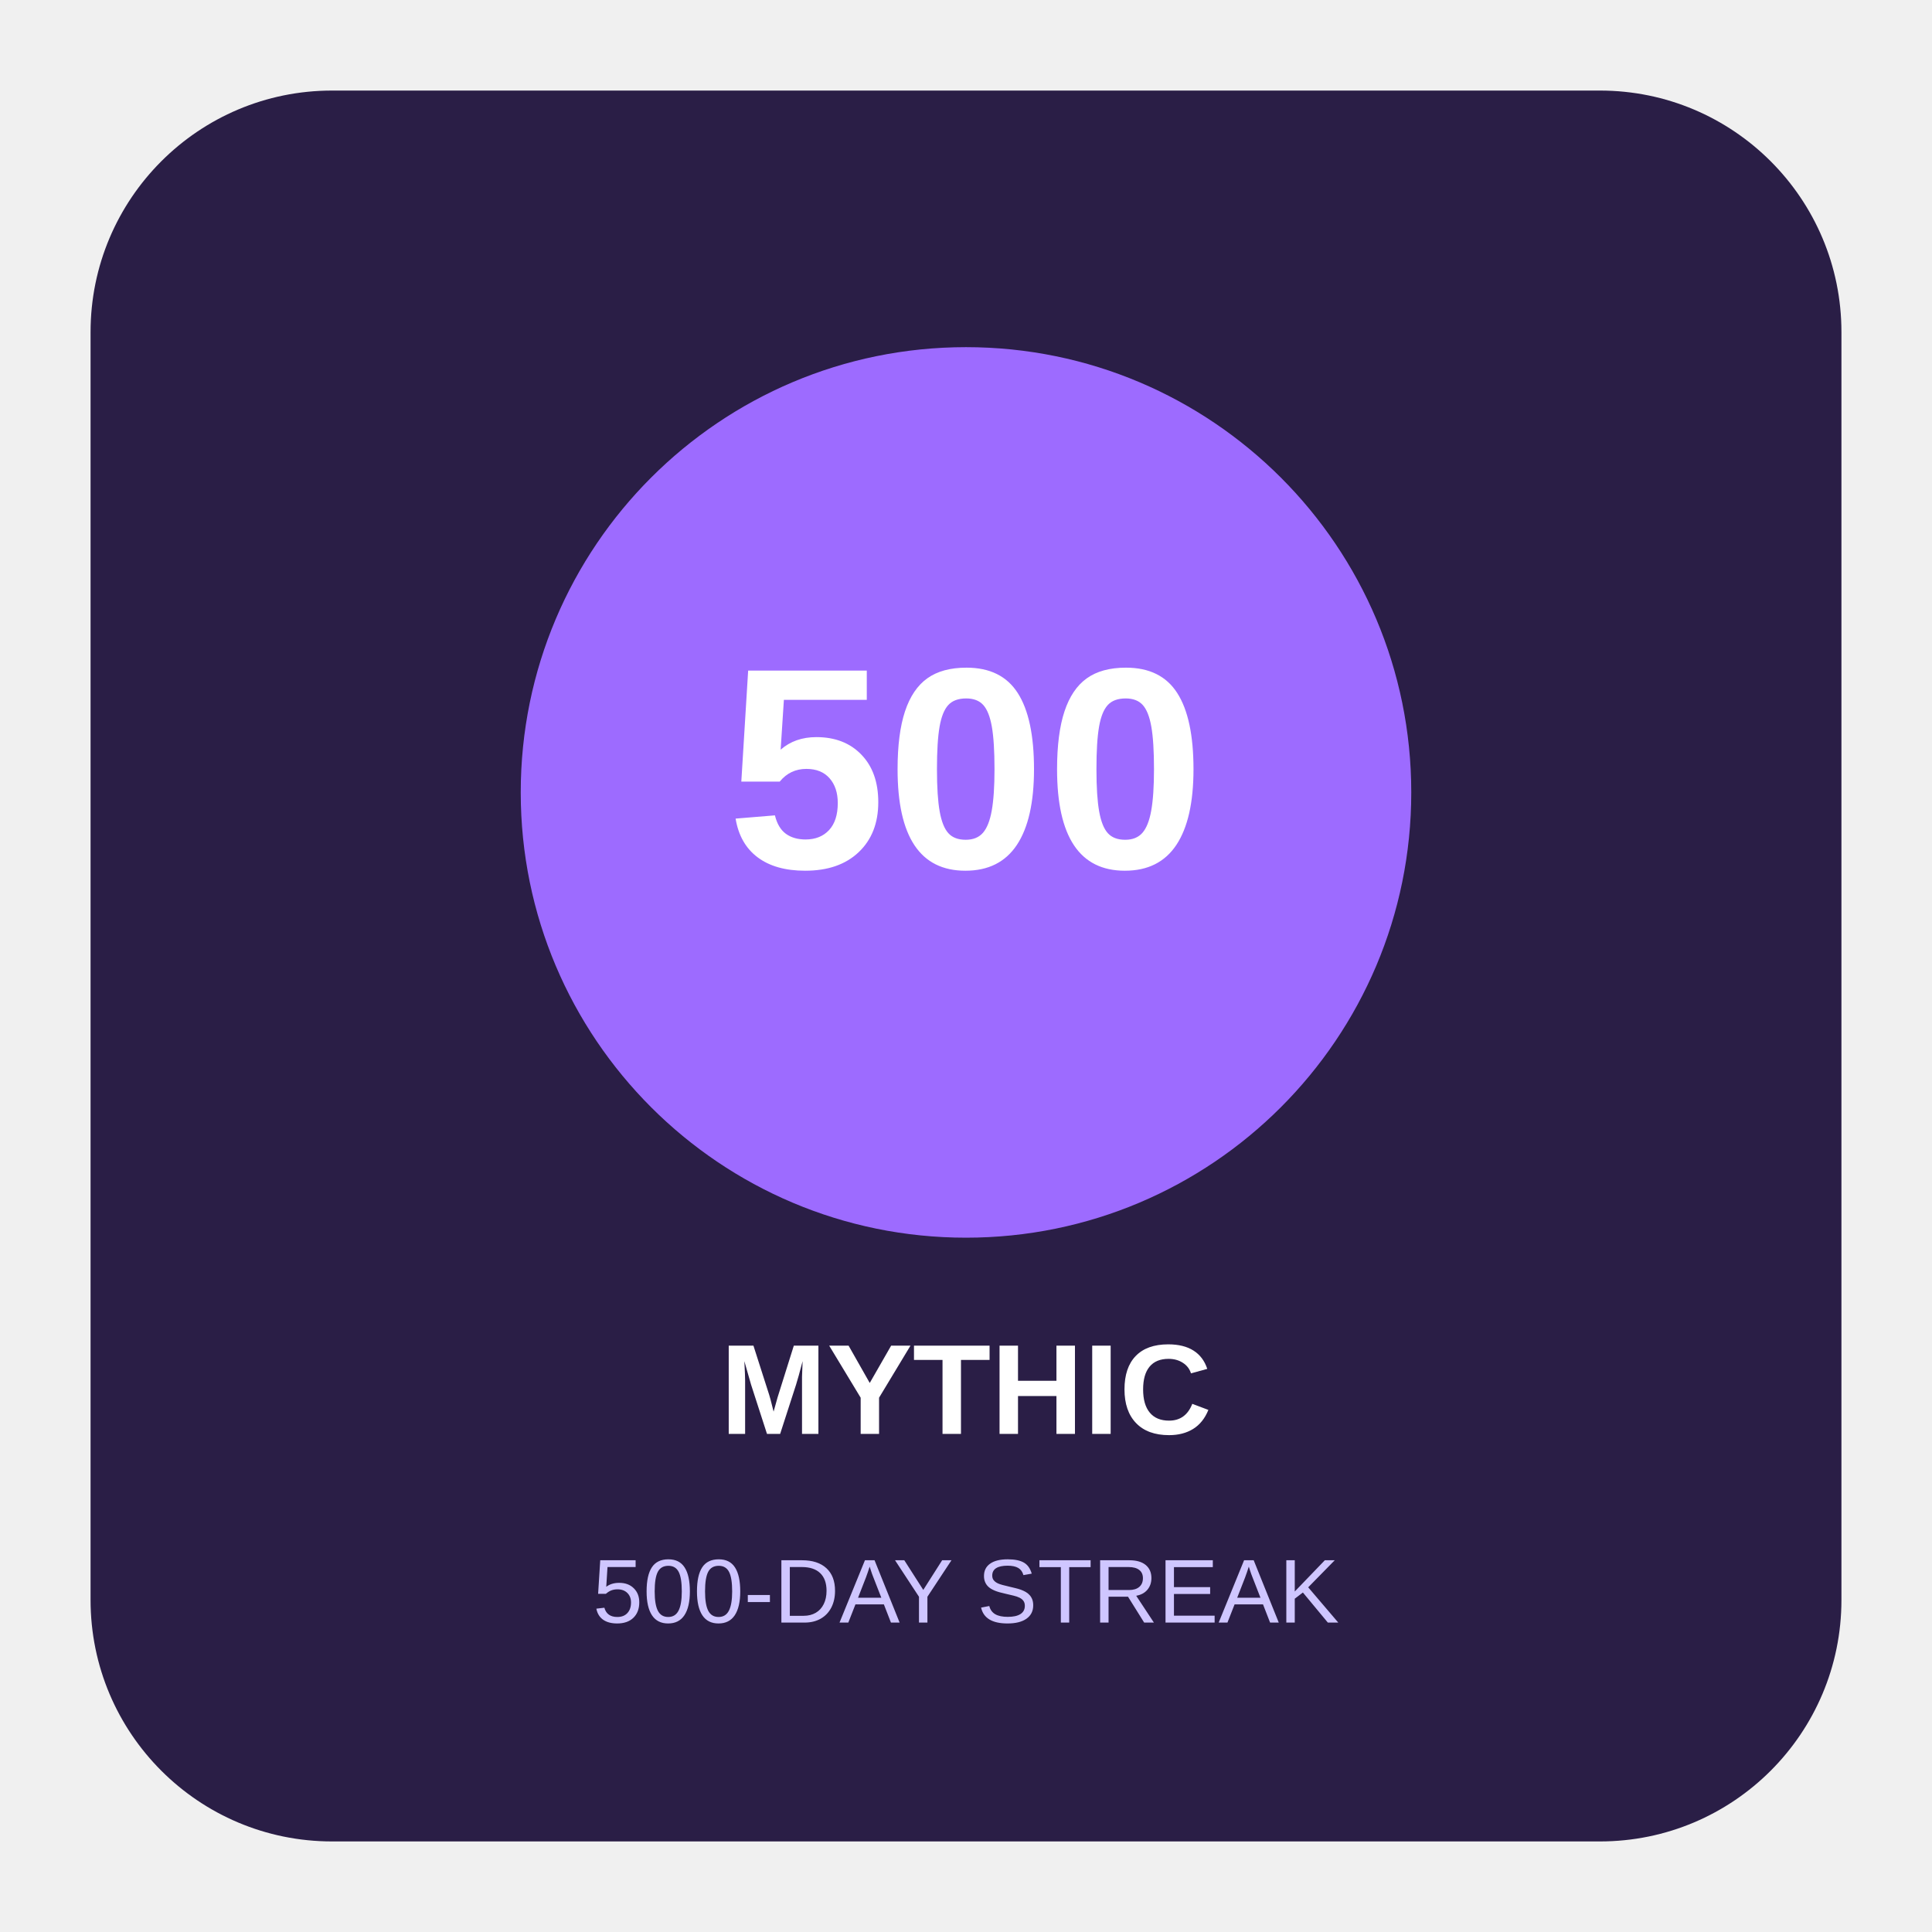
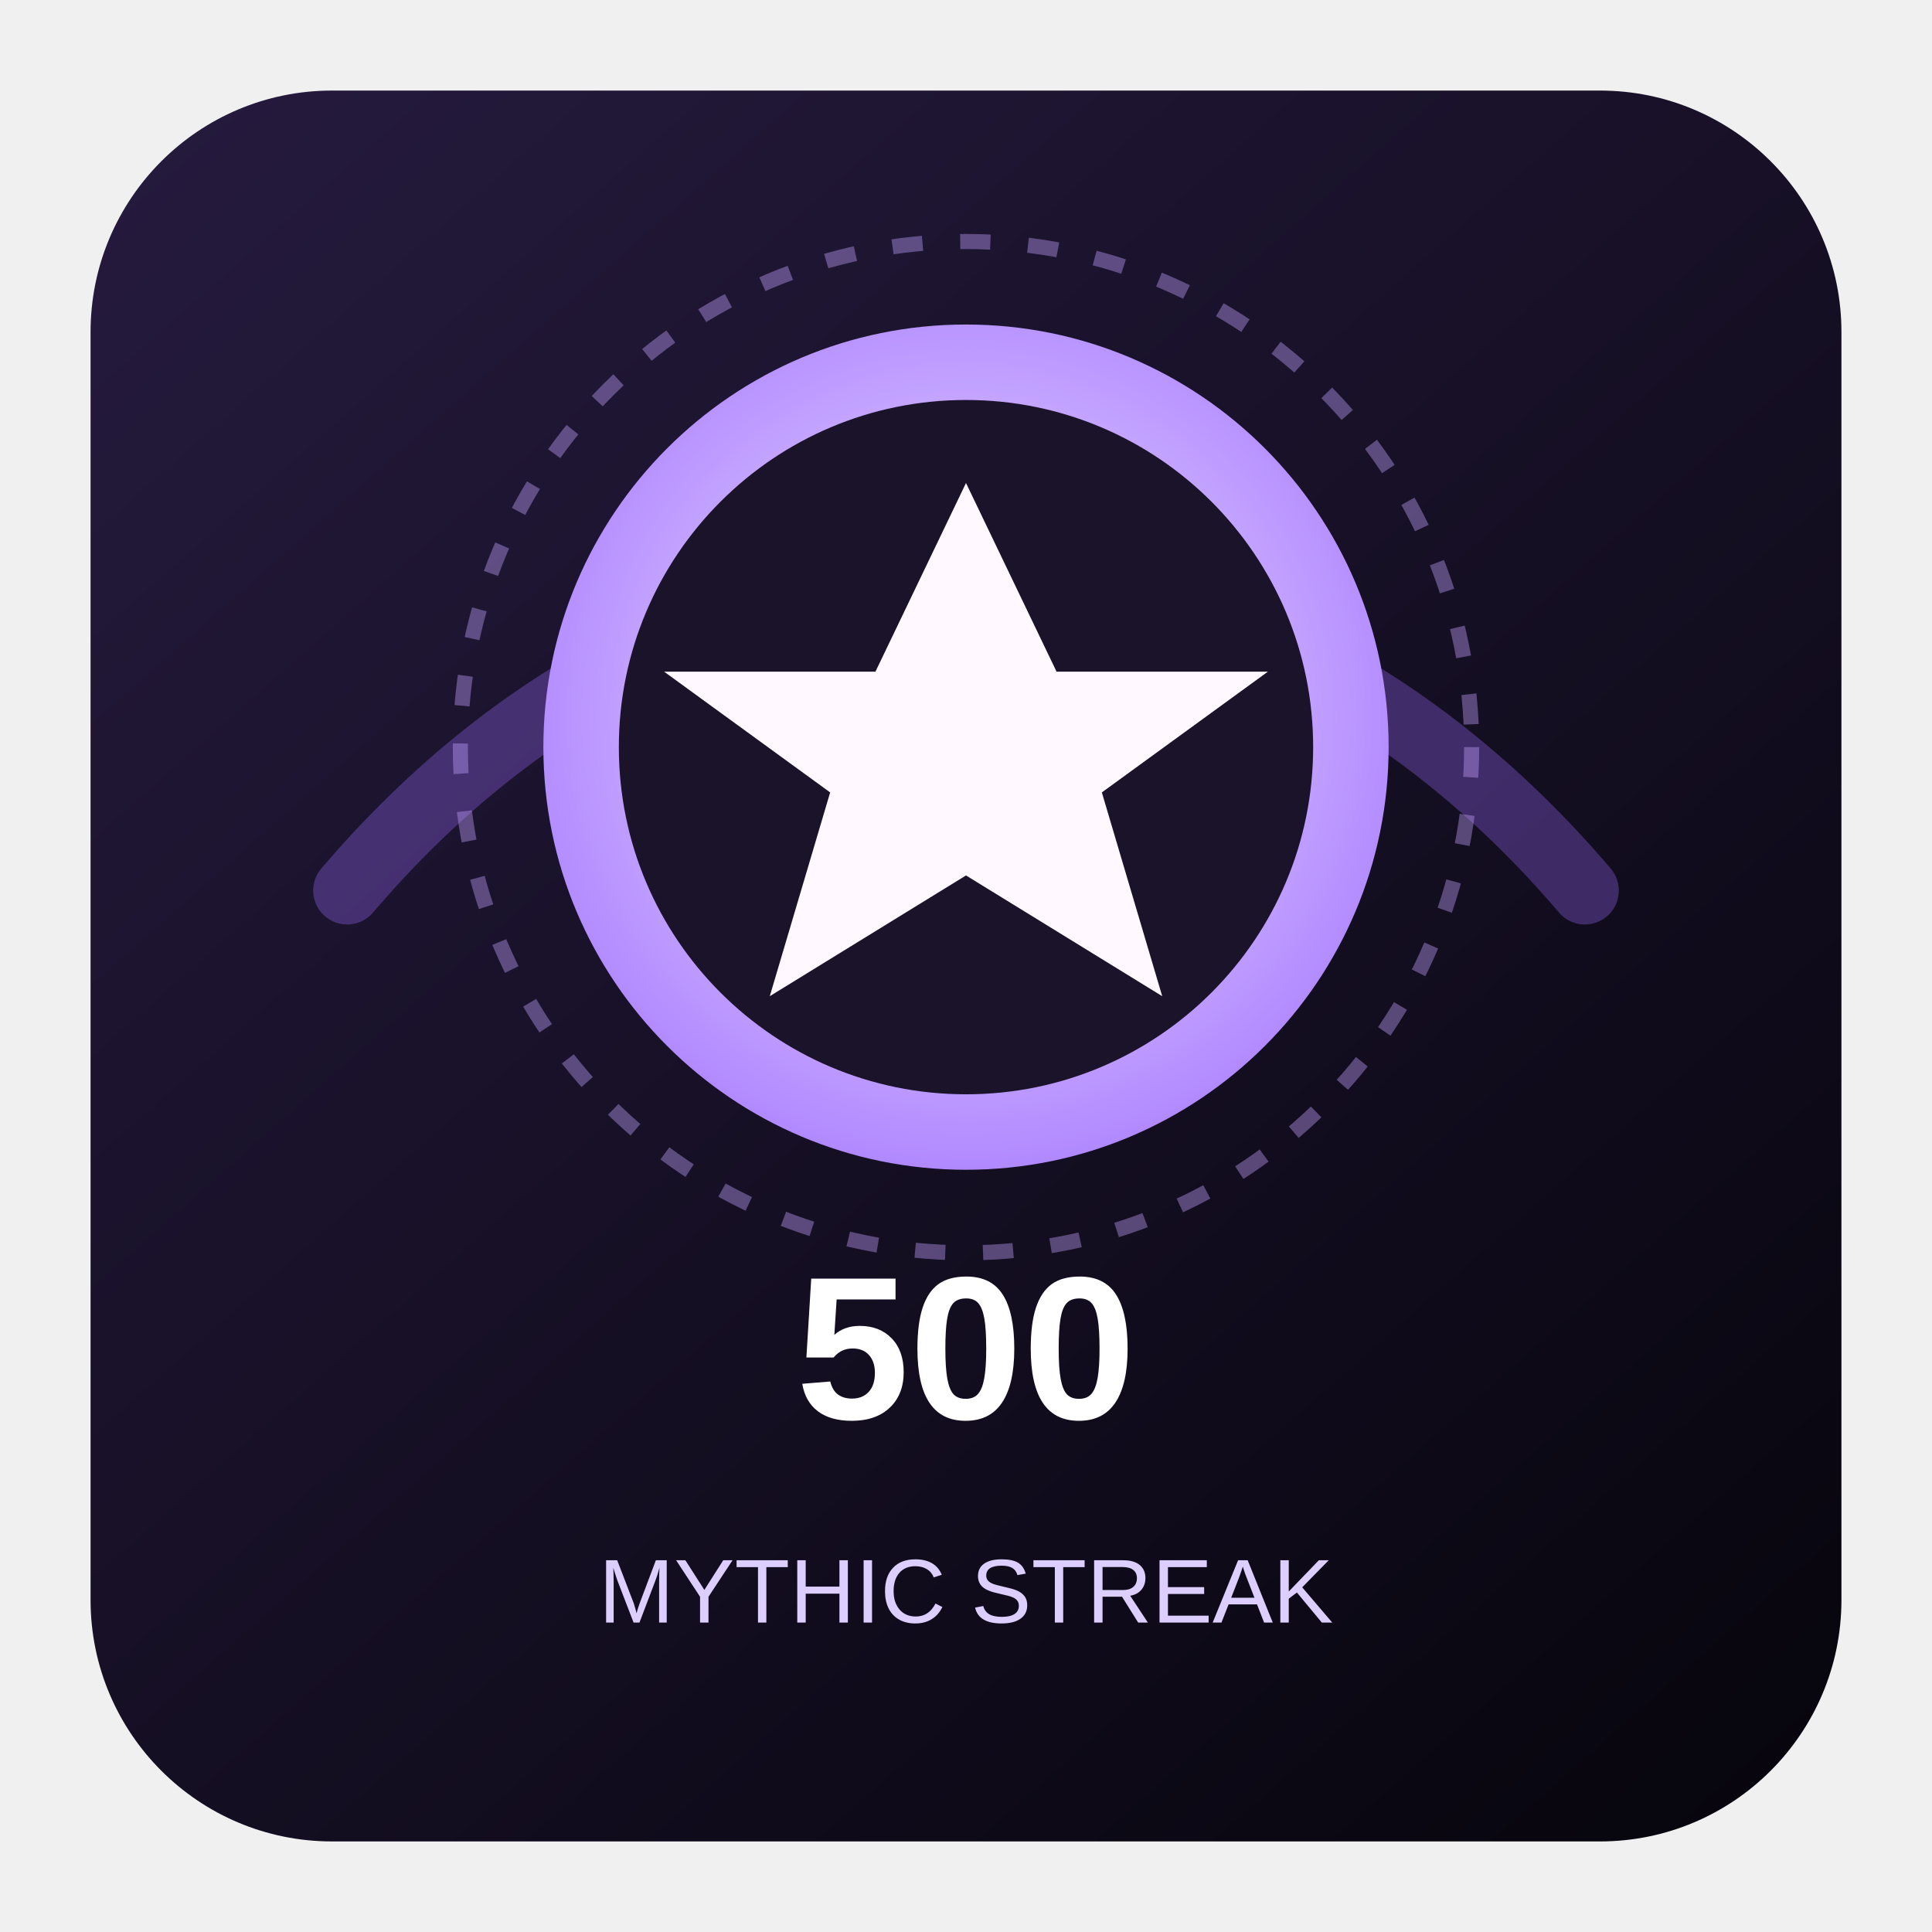
<svg xmlns="http://www.w3.org/2000/svg" width="512" height="512" viewBox="0 0 512 512" fill="none">
  <defs>
-     <linearGradient id="g" x1="60" y1="20" x2="450" y2="492">
-       <stop stop-color="#2A1E46" />
-       <stop offset="1" stop-color="#0C0913" />
+     <linearGradient id="bg500" x1="50" y1="22" x2="462" y2="488" gradientUnits="userSpaceOnUse">
+       <stop stop-color="#251A3D" />
+       <stop offset="1" stop-color="#07050D" />
    </linearGradient>
+     <radialGradient id="aurora500" cx="0" cy="0" r="1" gradientUnits="userSpaceOnUse" gradientTransform="translate(256 190) rotate(90) scale(158)">
+       <stop stop-color="#F0E6FF" />
+       <stop offset="1" stop-color="#9D6BFF" />
+     </radialGradient>
  </defs>
-   <rect x="24" y="24" width="464" height="464" rx="64" fill="url(#g)" />
-   <circle cx="256" cy="210" r="118" fill="#9D6BFF" />
-   <text x="256" y="230" text-anchor="middle" fill="white" font-family="Arial" font-size="76" font-weight="700">500</text>
-   <text x="256" y="380" text-anchor="middle" fill="white" font-family="Arial" font-size="34" font-weight="700">MYTHIC</text>
-   <text x="256" y="430" text-anchor="middle" fill="#CFC6FF" font-family="Arial" font-size="24">500-DAY STREAK</text>
+   <rect x="24" y="24" width="464" height="464" rx="64" fill="url(#bg500)" />
+   <path d="M92 236C138 182 196 154 256 154C316 154 374 182 420 236" stroke="#9D6BFF" stroke-opacity="0.32" stroke-width="18" stroke-linecap="round" />
+   <circle cx="256" cy="198" r="112" fill="url(#aurora500)" />
+   <circle cx="256" cy="198" r="92" fill="#1B1329" />
+   <path d="M256 128L280 178H336L292 210L308 264L256 232L204 264L220 210L176 178H232L256 128Z" fill="#FFF9FF" />
+   <circle cx="256" cy="198" r="134" stroke="#C3A2FF" stroke-opacity="0.4" stroke-width="4" stroke-dasharray="8 10" />
+   <text x="256" y="376" text-anchor="middle" fill="white" font-family="Arial" font-size="54" font-weight="700">500</text>
+   <text x="256" y="430" text-anchor="middle" fill="#DCCFFF" font-family="Arial" font-size="24">MYTHIC STREAK</text>
</svg>
